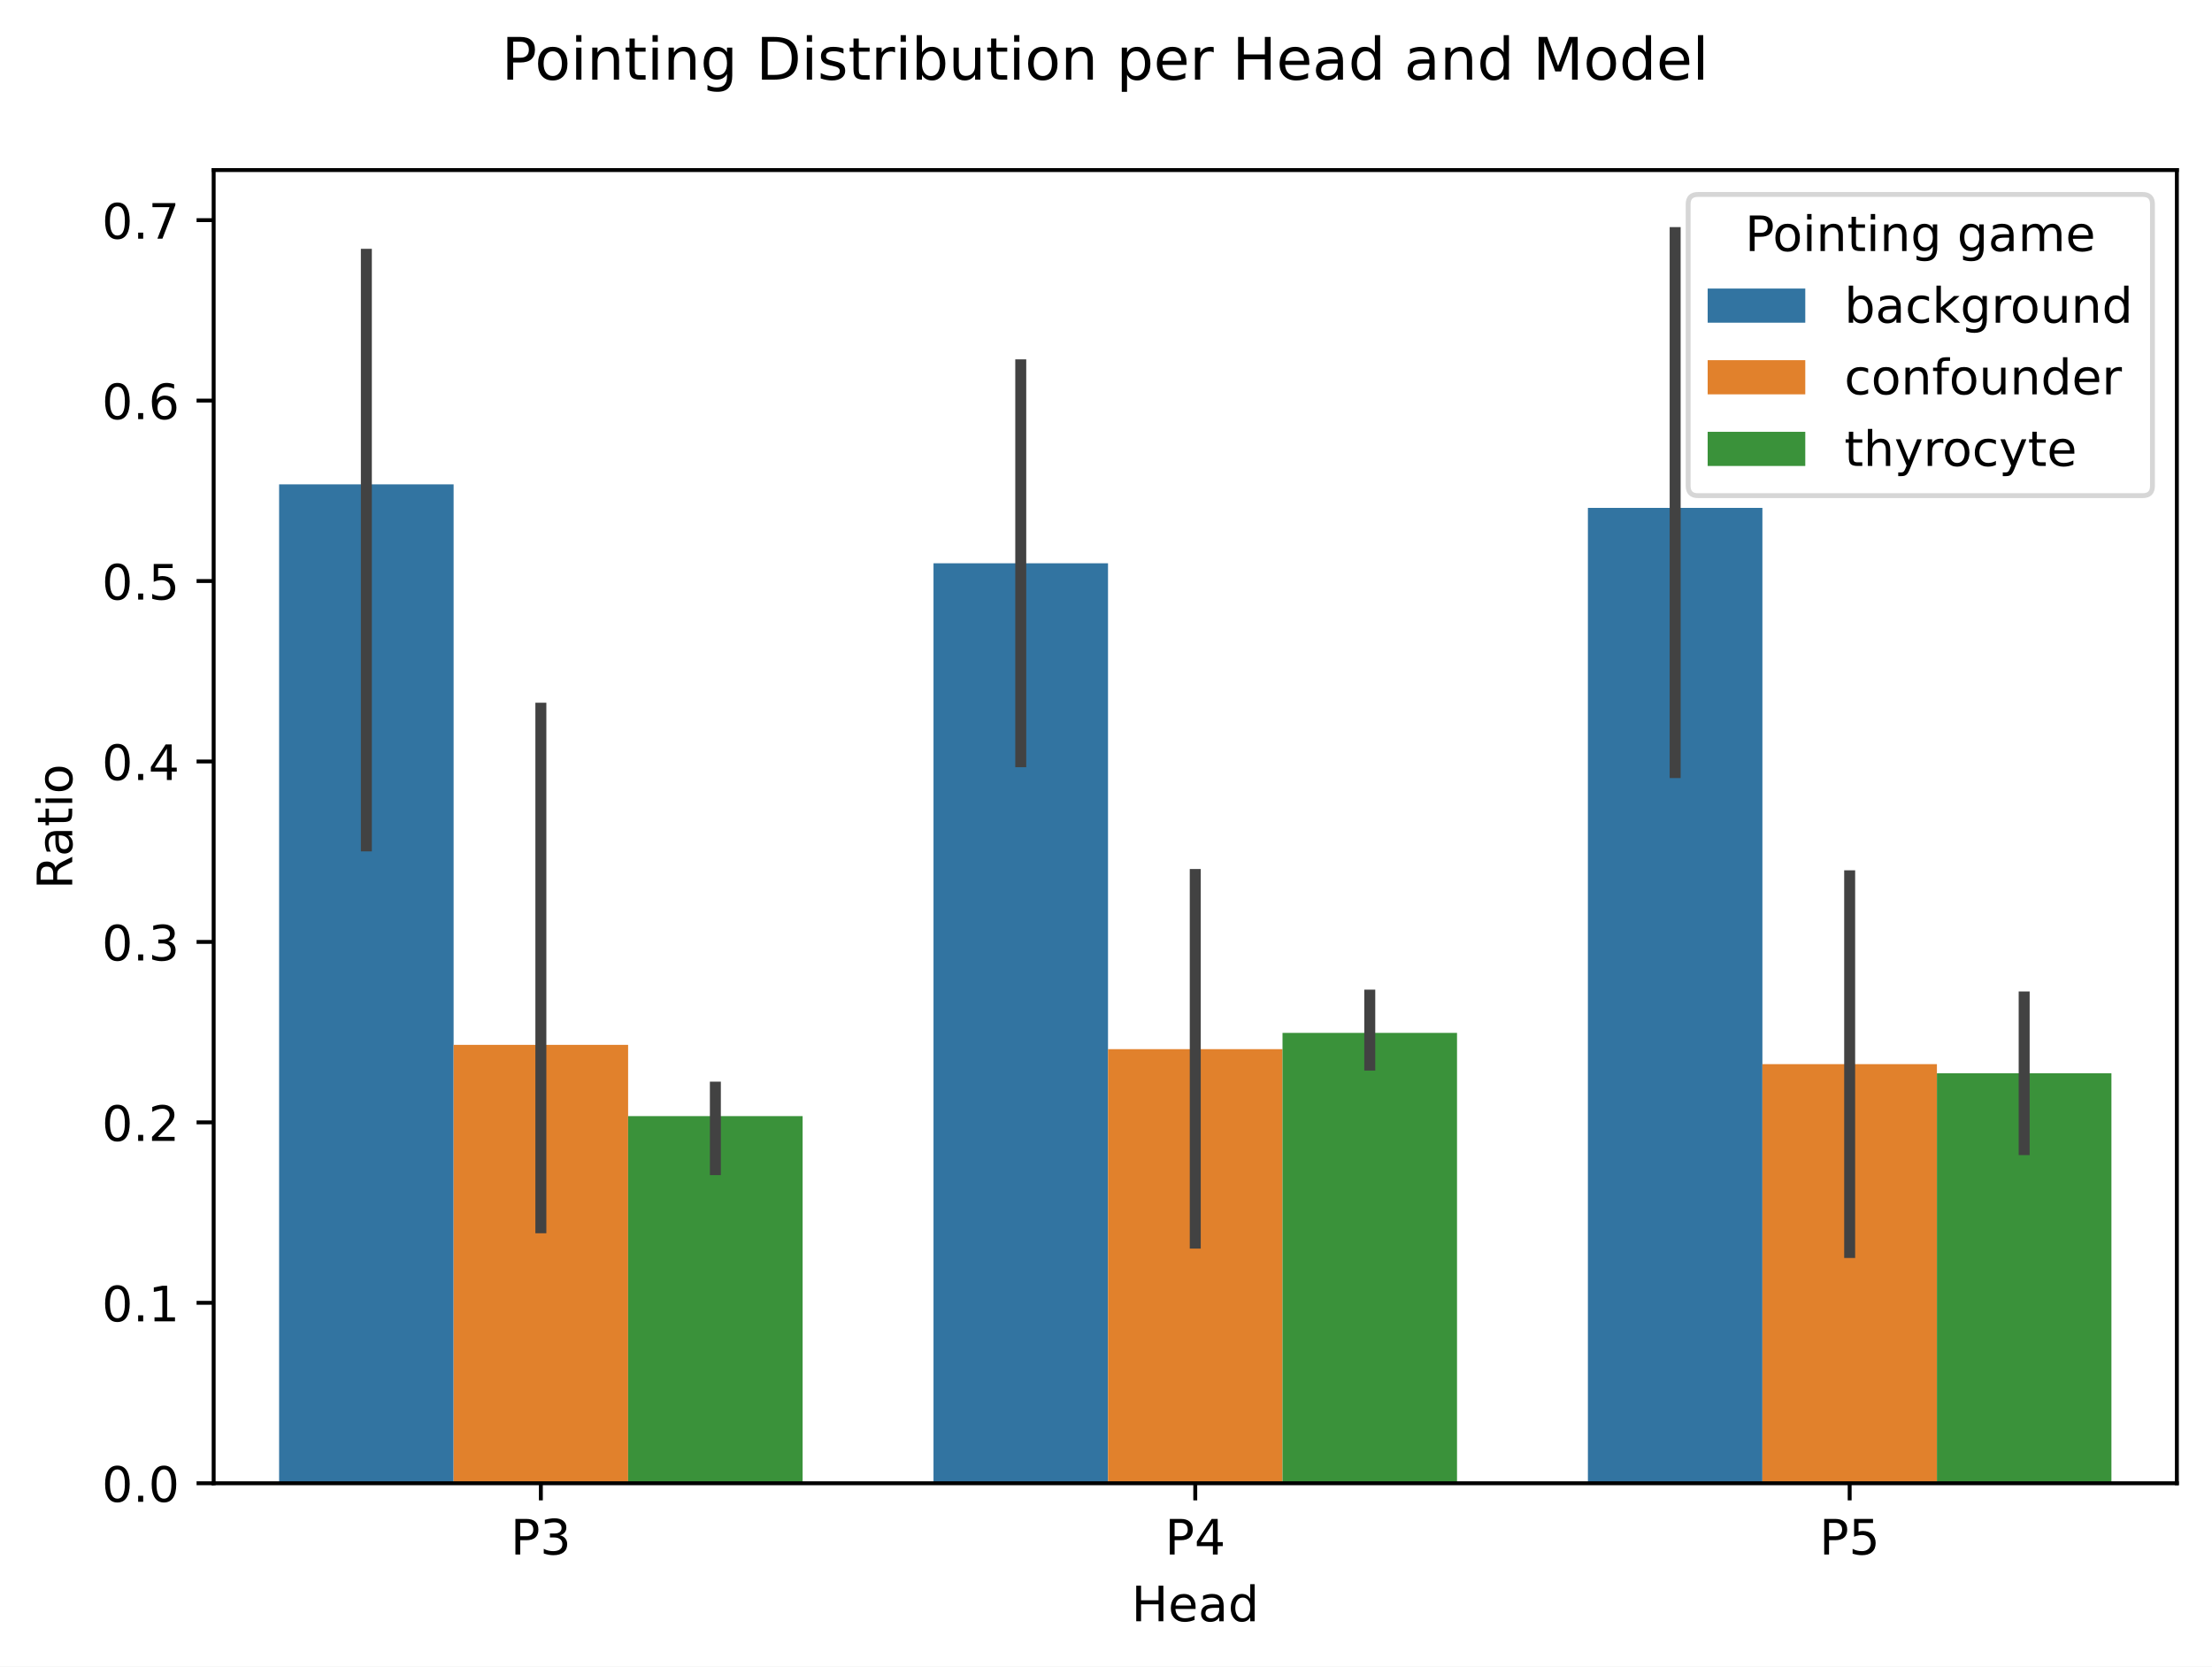
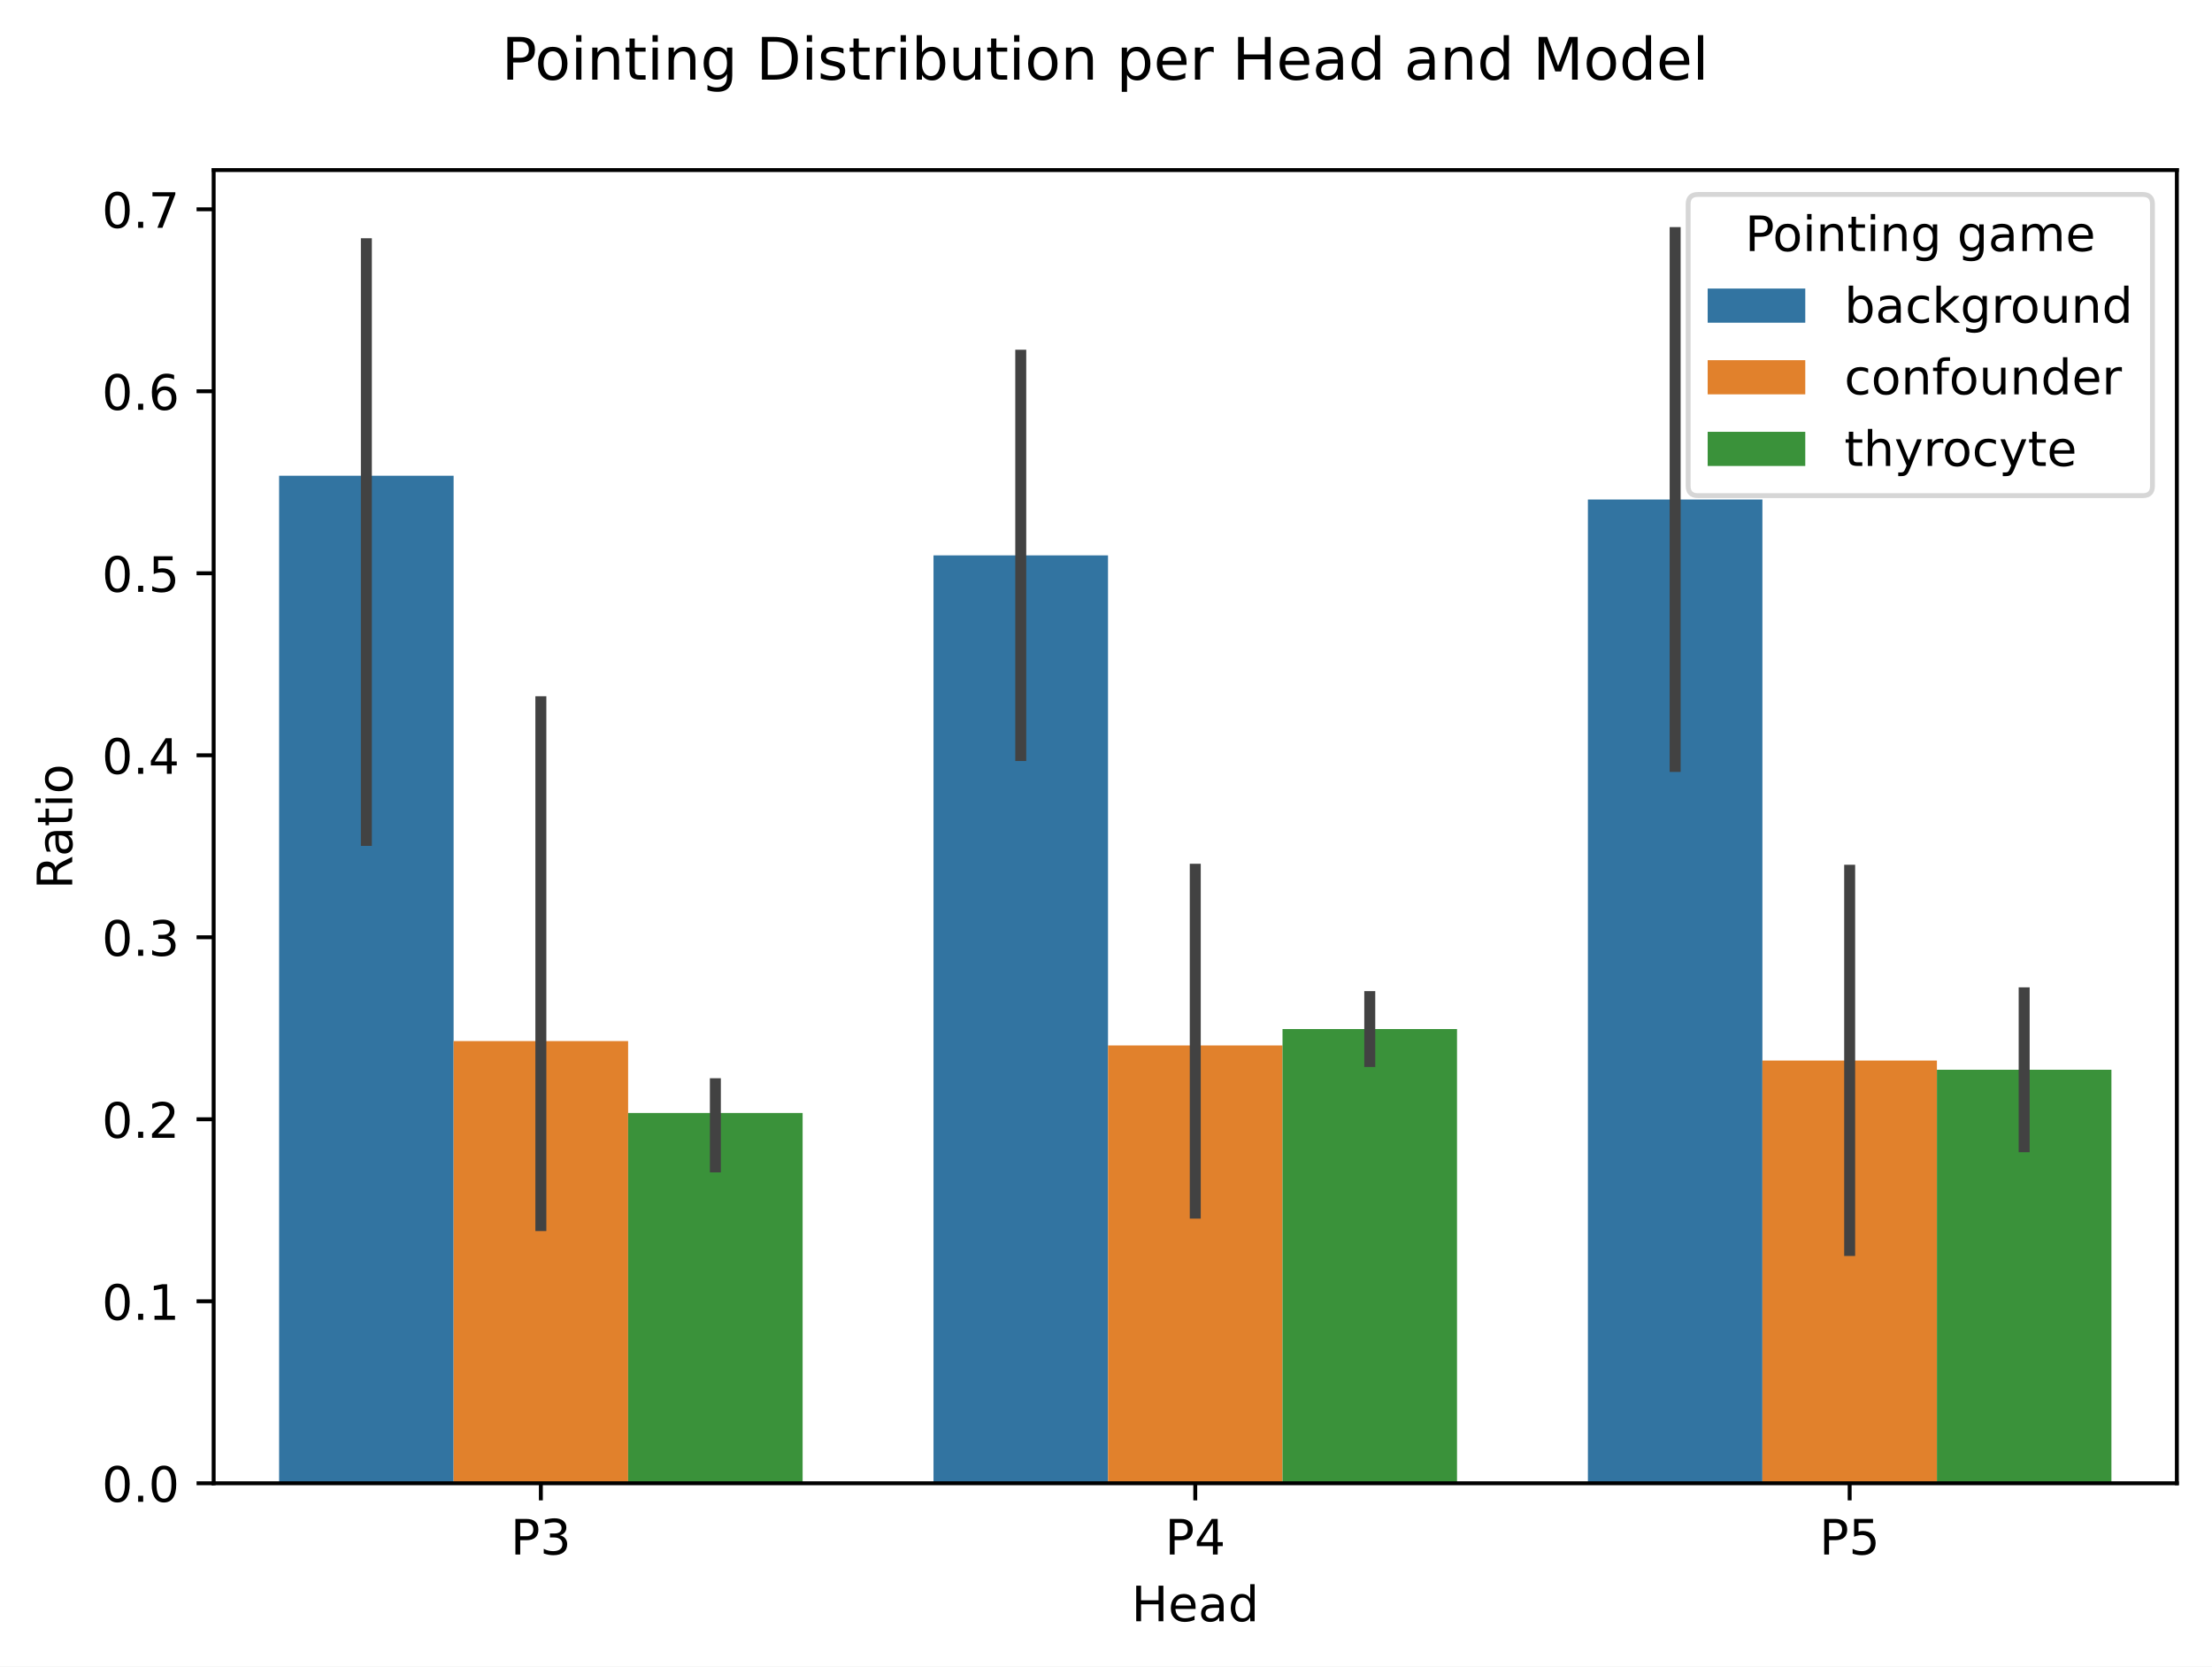
<svg xmlns="http://www.w3.org/2000/svg" xmlns:xlink="http://www.w3.org/1999/xlink" width="453.261pt" height="341.484pt" viewBox="0 0 453.261 341.484" version="1.1">
  <defs>
    <style type="text/css">*{stroke-linejoin: round; stroke-linecap: butt}</style>
  </defs>
  <g id="figure_1">
    <g id="patch_1">
      <path d="M 0 341.484  L 453.261 341.484  L 453.261 -0  L 0 -0  z " style="fill: #ffffff" />
    </g>
    <g id="axes_1">
      <g id="patch_2">
        <path d="M 43.781 303.928  L 446.061 303.928  L 446.061 34.848  L 43.781 34.848  z " style="fill: #ffffff" />
      </g>
      <g id="patch_3">
-         <path d="M 57.191 303.928  L 92.949 303.928  L 92.949 99.244  L 57.191 99.244  z " clip-path="url(#pa3ce5b86cc)" style="fill: #3274a1" />
+         <path d="M 57.191 303.928  L 92.949 303.928  L 92.949 97.485  L 57.191 97.485  z " clip-path="url(#p516e2511b2)" style="fill: #3274a1" />
      </g>
      <g id="patch_4">
-         <path d="M 191.284 303.928  L 227.042 303.928  L 227.042 115.417  L 191.284 115.417  z " clip-path="url(#pa3ce5b86cc)" style="fill: #3274a1" />
+         <path d="M 191.284 303.928  L 227.042 303.928  L 227.042 113.796  L 191.284 113.796  z " clip-path="url(#p516e2511b2)" style="fill: #3274a1" />
      </g>
      <g id="patch_5">
-         <path d="M 325.377 303.928  L 361.135 303.928  L 361.135 104.073  L 325.377 104.073  z " clip-path="url(#pa3ce5b86cc)" style="fill: #3274a1" />
+         <path d="M 325.377 303.928  L 361.135 303.928  L 361.135 102.355  L 325.377 102.355  z " clip-path="url(#p516e2511b2)" style="fill: #3274a1" />
      </g>
      <g id="patch_6">
-         <path d="M 92.949 303.928  L 128.707 303.928  L 128.707 214.099  L 92.949 214.099  z " clip-path="url(#pa3ce5b86cc)" style="fill: #e1812c" />
+         <path d="M 92.949 303.928  L 128.707 303.928  L 128.707 213.326  L 92.949 213.326  z " clip-path="url(#p516e2511b2)" style="fill: #e1812c" />
      </g>
      <g id="patch_7">
-         <path d="M 227.042 303.928  L 262.8 303.928  L 262.8 214.98  L 227.042 214.98  z " clip-path="url(#pa3ce5b86cc)" style="fill: #e1812c" />
+         <path d="M 227.042 303.928  L 262.8 303.928  L 262.8 214.215  L 227.042 214.215  z " clip-path="url(#p516e2511b2)" style="fill: #e1812c" />
      </g>
      <g id="patch_8">
-         <path d="M 361.135 303.928  L 396.894 303.928  L 396.894 218.046  L 361.135 218.046  z " clip-path="url(#pa3ce5b86cc)" style="fill: #e1812c" />
+         <path d="M 361.135 303.928  L 396.894 303.928  L 396.894 217.308  L 361.135 217.308  z " clip-path="url(#p516e2511b2)" style="fill: #e1812c" />
      </g>
      <g id="patch_9">
-         <path d="M 128.707 303.928  L 164.465 303.928  L 164.465 228.7  L 128.707 228.7  z " clip-path="url(#pa3ce5b86cc)" style="fill: #3a923a" />
+         <path d="M 128.707 303.928  L 164.465 303.928  L 164.465 228.053  L 128.707 228.053  z " clip-path="url(#p516e2511b2)" style="fill: #3a923a" />
      </g>
      <g id="patch_10">
-         <path d="M 262.8 303.928  L 298.559 303.928  L 298.559 211.646  L 262.8 211.646  z " clip-path="url(#pa3ce5b86cc)" style="fill: #3a923a" />
+         <path d="M 262.8 303.928  L 298.559 303.928  L 298.559 210.853  L 262.8 210.853  z " clip-path="url(#p516e2511b2)" style="fill: #3a923a" />
      </g>
      <g id="patch_11">
-         <path d="M 396.894 303.928  L 432.652 303.928  L 432.652 219.924  L 396.894 219.924  z " clip-path="url(#pa3ce5b86cc)" style="fill: #3a923a" />
+         <path d="M 396.894 303.928  L 432.652 303.928  L 432.652 219.202  L 396.894 219.202  z " clip-path="url(#p516e2511b2)" style="fill: #3a923a" />
      </g>
      <g id="patch_12">
-         <path d="M 110.828 303.928  L 110.828 303.928  L 110.828 303.928  L 110.828 303.928  z " clip-path="url(#pa3ce5b86cc)" style="fill: #3274a1" />
+         <path d="M 110.828 303.928  L 110.828 303.928  L 110.828 303.928  L 110.828 303.928  z " clip-path="url(#p516e2511b2)" style="fill: #3274a1" />
      </g>
      <g id="patch_13">
-         <path d="M 110.828 303.928  L 110.828 303.928  L 110.828 303.928  L 110.828 303.928  z " clip-path="url(#pa3ce5b86cc)" style="fill: #e1812c" />
+         <path d="M 110.828 303.928  L 110.828 303.928  L 110.828 303.928  L 110.828 303.928  z " clip-path="url(#p516e2511b2)" style="fill: #e1812c" />
      </g>
      <g id="patch_14">
-         <path d="M 110.828 303.928  L 110.828 303.928  L 110.828 303.928  L 110.828 303.928  z " clip-path="url(#pa3ce5b86cc)" style="fill: #3a923a" />
+         <path d="M 110.828 303.928  L 110.828 303.928  L 110.828 303.928  L 110.828 303.928  z " clip-path="url(#p516e2511b2)" style="fill: #3a923a" />
      </g>
      <g id="matplotlib.axis_1">
        <g id="xtick_1">
          <g id="line2d_1">
            <defs>
-               <path id="m7413e90f02" d="M 0 0  L 0 3.5  " style="stroke: #000000; stroke-width: 0.8" />
-             </defs>
-             <g>
-               <use xlink:href="#m7413e90f02" x="110.828" y="303.928" style="stroke: #000000; stroke-width: 0.8" />
+               <path id="mbeffc208ac" d="M 0 0  L 0 3.5  " style="stroke: #000000; stroke-width: 0.8" />
+             </defs>
+             <g>
+               <use xlink:href="#mbeffc208ac" x="110.828" y="303.928" style="stroke: #000000; stroke-width: 0.8" />
            </g>
          </g>
          <g id="text_1">
            <g transform="translate(104.6318 318.5264) scale(0.1 -0.1)">
              <defs>
                <path id="DejaVuSans-50" d="M 1259 4147  L 1259 2394  L 2053 2394  Q 2494 2394 2734 2622  Q 2975 2850 2975 3272  Q 2975 3691 2734 3919  Q 2494 4147 2053 4147  L 1259 4147  z M 628 4666  L 2053 4666  Q 2838 4666 3239 4311  Q 3641 3956 3641 3272  Q 3641 2581 3239 2228  Q 2838 1875 2053 1875  L 1259 1875  L 1259 0  L 628 0  L 628 4666  z " transform="scale(0.015625)" />
                <path id="DejaVuSans-33" d="M 2597 2516  Q 3050 2419 3304 2112  Q 3559 1806 3559 1356  Q 3559 666 3084 287  Q 2609 -91 1734 -91  Q 1441 -91 1130 -33  Q 819 25 488 141  L 488 750  Q 750 597 1062 519  Q 1375 441 1716 441  Q 2309 441 2620 675  Q 2931 909 2931 1356  Q 2931 1769 2642 2001  Q 2353 2234 1838 2234  L 1294 2234  L 1294 2753  L 1863 2753  Q 2328 2753 2575 2939  Q 2822 3125 2822 3475  Q 2822 3834 2567 4026  Q 2313 4219 1838 4219  Q 1578 4219 1281 4162  Q 984 4106 628 3988  L 628 4550  Q 988 4650 1302 4700  Q 1616 4750 1894 4750  Q 2613 4750 3031 4423  Q 3450 4097 3450 3541  Q 3450 3153 3228 2886  Q 3006 2619 2597 2516  z " transform="scale(0.015625)" />
              </defs>
              <use xlink:href="#DejaVuSans-50" />
              <use xlink:href="#DejaVuSans-33" transform="translate(60.30273 0)" />
            </g>
          </g>
        </g>
        <g id="xtick_2">
          <g id="line2d_2">
            <g>
-               <use xlink:href="#m7413e90f02" x="244.921" y="303.928" style="stroke: #000000; stroke-width: 0.8" />
+               <use xlink:href="#mbeffc208ac" x="244.921" y="303.928" style="stroke: #000000; stroke-width: 0.8" />
            </g>
          </g>
          <g id="text_2">
            <g transform="translate(238.7252 318.5264) scale(0.1 -0.1)">
              <defs>
                <path id="DejaVuSans-34" d="M 2419 4116  L 825 1625  L 2419 1625  L 2419 4116  z M 2253 4666  L 3047 4666  L 3047 1625  L 3713 1625  L 3713 1100  L 3047 1100  L 3047 0  L 2419 0  L 2419 1100  L 313 1100  L 313 1709  L 2253 4666  z " transform="scale(0.015625)" />
              </defs>
              <use xlink:href="#DejaVuSans-50" />
              <use xlink:href="#DejaVuSans-34" transform="translate(60.30273 0)" />
            </g>
          </g>
        </g>
        <g id="xtick_3">
          <g id="line2d_3">
            <g>
-               <use xlink:href="#m7413e90f02" x="379.015" y="303.928" style="stroke: #000000; stroke-width: 0.8" />
+               <use xlink:href="#mbeffc208ac" x="379.015" y="303.928" style="stroke: #000000; stroke-width: 0.8" />
            </g>
          </g>
          <g id="text_3">
            <g transform="translate(372.8185 318.5264) scale(0.1 -0.1)">
              <defs>
                <path id="DejaVuSans-35" d="M 691 4666  L 3169 4666  L 3169 4134  L 1269 4134  L 1269 2991  Q 1406 3038 1543 3061  Q 1681 3084 1819 3084  Q 2600 3084 3056 2656  Q 3513 2228 3513 1497  Q 3513 744 3044 326  Q 2575 -91 1722 -91  Q 1428 -91 1123 -41  Q 819 9 494 109  L 494 744  Q 775 591 1075 516  Q 1375 441 1709 441  Q 2250 441 2565 725  Q 2881 1009 2881 1497  Q 2881 1984 2565 2268  Q 2250 2553 1709 2553  Q 1456 2553 1204 2497  Q 953 2441 691 2322  L 691 4666  z " transform="scale(0.015625)" />
              </defs>
              <use xlink:href="#DejaVuSans-50" />
              <use xlink:href="#DejaVuSans-35" transform="translate(60.30273 0)" />
            </g>
          </g>
        </g>
        <g id="text_4">
          <g transform="translate(231.8462 332.2046) scale(0.1 -0.1)">
            <defs>
              <path id="DejaVuSans-48" d="M 628 4666  L 1259 4666  L 1259 2753  L 3553 2753  L 3553 4666  L 4184 4666  L 4184 0  L 3553 0  L 3553 2222  L 1259 2222  L 1259 0  L 628 0  L 628 4666  z " transform="scale(0.015625)" />
              <path id="DejaVuSans-65" d="M 3597 1894  L 3597 1613  L 953 1613  Q 991 1019 1311 708  Q 1631 397 2203 397  Q 2534 397 2845 478  Q 3156 559 3463 722  L 3463 178  Q 3153 47 2828 -22  Q 2503 -91 2169 -91  Q 1331 -91 842 396  Q 353 884 353 1716  Q 353 2575 817 3079  Q 1281 3584 2069 3584  Q 2775 3584 3186 3129  Q 3597 2675 3597 1894  z M 3022 2063  Q 3016 2534 2758 2815  Q 2500 3097 2075 3097  Q 1594 3097 1305 2825  Q 1016 2553 972 2059  L 3022 2063  z " transform="scale(0.015625)" />
              <path id="DejaVuSans-61" d="M 2194 1759  Q 1497 1759 1228 1600  Q 959 1441 959 1056  Q 959 750 1161 570  Q 1363 391 1709 391  Q 2188 391 2477 730  Q 2766 1069 2766 1631  L 2766 1759  L 2194 1759  z M 3341 1997  L 3341 0  L 2766 0  L 2766 531  Q 2569 213 2275 61  Q 1981 -91 1556 -91  Q 1019 -91 701 211  Q 384 513 384 1019  Q 384 1609 779 1909  Q 1175 2209 1959 2209  L 2766 2209  L 2766 2266  Q 2766 2663 2505 2880  Q 2244 3097 1772 3097  Q 1472 3097 1187 3025  Q 903 2953 641 2809  L 641 3341  Q 956 3463 1253 3523  Q 1550 3584 1831 3584  Q 2591 3584 2966 3190  Q 3341 2797 3341 1997  z " transform="scale(0.015625)" />
              <path id="DejaVuSans-64" d="M 2906 2969  L 2906 4863  L 3481 4863  L 3481 0  L 2906 0  L 2906 525  Q 2725 213 2448 61  Q 2172 -91 1784 -91  Q 1150 -91 751 415  Q 353 922 353 1747  Q 353 2572 751 3078  Q 1150 3584 1784 3584  Q 2172 3584 2448 3432  Q 2725 3281 2906 2969  z M 947 1747  Q 947 1113 1208 752  Q 1469 391 1925 391  Q 2381 391 2643 752  Q 2906 1113 2906 1747  Q 2906 2381 2643 2742  Q 2381 3103 1925 3103  Q 1469 3103 1208 2742  Q 947 2381 947 1747  z " transform="scale(0.015625)" />
            </defs>
            <use xlink:href="#DejaVuSans-48" />
            <use xlink:href="#DejaVuSans-65" transform="translate(75.19531 0)" />
            <use xlink:href="#DejaVuSans-61" transform="translate(136.7188 0)" />
            <use xlink:href="#DejaVuSans-64" transform="translate(197.998 0)" />
          </g>
        </g>
      </g>
      <g id="matplotlib.axis_2">
        <g id="ytick_1">
          <g id="line2d_4">
            <defs>
-               <path id="m1117025b9a" d="M 0 0  L -3.5 0  " style="stroke: #000000; stroke-width: 0.8" />
-             </defs>
-             <g>
-               <use xlink:href="#m1117025b9a" x="43.781" y="303.928" style="stroke: #000000; stroke-width: 0.8" />
+               <path id="m961b1ff7b4" d="M 0 0  L -3.5 0  " style="stroke: #000000; stroke-width: 0.8" />
+             </defs>
+             <g>
+               <use xlink:href="#m961b1ff7b4" x="43.781" y="303.928" style="stroke: #000000; stroke-width: 0.8" />
            </g>
          </g>
          <g id="text_5">
            <g transform="translate(20.87813 307.7272) scale(0.1 -0.1)">
              <defs>
                <path id="DejaVuSans-30" d="M 2034 4250  Q 1547 4250 1301 3770  Q 1056 3291 1056 2328  Q 1056 1369 1301 889  Q 1547 409 2034 409  Q 2525 409 2770 889  Q 3016 1369 3016 2328  Q 3016 3291 2770 3770  Q 2525 4250 2034 4250  z M 2034 4750  Q 2819 4750 3233 4129  Q 3647 3509 3647 2328  Q 3647 1150 3233 529  Q 2819 -91 2034 -91  Q 1250 -91 836 529  Q 422 1150 422 2328  Q 422 3509 836 4129  Q 1250 4750 2034 4750  z " transform="scale(0.015625)" />
                <path id="DejaVuSans-2e" d="M 684 794  L 1344 794  L 1344 0  L 684 0  L 684 794  z " transform="scale(0.015625)" />
              </defs>
              <use xlink:href="#DejaVuSans-30" />
              <use xlink:href="#DejaVuSans-2e" transform="translate(63.62305 0)" />
              <use xlink:href="#DejaVuSans-30" transform="translate(95.41016 0)" />
            </g>
          </g>
        </g>
        <g id="ytick_2">
          <g id="line2d_5">
            <g>
-               <use xlink:href="#m1117025b9a" x="43.781" y="266.954" style="stroke: #000000; stroke-width: 0.8" />
+               <use xlink:href="#m961b1ff7b4" x="43.781" y="266.636" style="stroke: #000000; stroke-width: 0.8" />
            </g>
          </g>
          <g id="text_6">
-             <g transform="translate(20.87813 270.7531) scale(0.1 -0.1)">
+             <g transform="translate(20.87813 270.4352) scale(0.1 -0.1)">
              <defs>
                <path id="DejaVuSans-31" d="M 794 531  L 1825 531  L 1825 4091  L 703 3866  L 703 4441  L 1819 4666  L 2450 4666  L 2450 531  L 3481 531  L 3481 0  L 794 0  L 794 531  z " transform="scale(0.015625)" />
              </defs>
              <use xlink:href="#DejaVuSans-30" />
              <use xlink:href="#DejaVuSans-2e" transform="translate(63.62305 0)" />
              <use xlink:href="#DejaVuSans-31" transform="translate(95.41016 0)" />
            </g>
          </g>
        </g>
        <g id="ytick_3">
          <g id="line2d_6">
            <g>
-               <use xlink:href="#m1117025b9a" x="43.781" y="229.98" style="stroke: #000000; stroke-width: 0.8" />
+               <use xlink:href="#m961b1ff7b4" x="43.781" y="229.344" style="stroke: #000000; stroke-width: 0.8" />
            </g>
          </g>
          <g id="text_7">
-             <g transform="translate(20.87813 233.7789) scale(0.1 -0.1)">
+             <g transform="translate(20.87813 233.1432) scale(0.1 -0.1)">
              <defs>
                <path id="DejaVuSans-32" d="M 1228 531  L 3431 531  L 3431 0  L 469 0  L 469 531  Q 828 903 1448 1529  Q 2069 2156 2228 2338  Q 2531 2678 2651 2914  Q 2772 3150 2772 3378  Q 2772 3750 2511 3984  Q 2250 4219 1831 4219  Q 1534 4219 1204 4116  Q 875 4013 500 3803  L 500 4441  Q 881 4594 1212 4672  Q 1544 4750 1819 4750  Q 2544 4750 2975 4387  Q 3406 4025 3406 3419  Q 3406 3131 3298 2873  Q 3191 2616 2906 2266  Q 2828 2175 2409 1742  Q 1991 1309 1228 531  z " transform="scale(0.015625)" />
              </defs>
              <use xlink:href="#DejaVuSans-30" />
              <use xlink:href="#DejaVuSans-2e" transform="translate(63.62305 0)" />
              <use xlink:href="#DejaVuSans-32" transform="translate(95.41016 0)" />
            </g>
          </g>
        </g>
        <g id="ytick_4">
          <g id="line2d_7">
            <g>
-               <use xlink:href="#m1117025b9a" x="43.781" y="193.006" style="stroke: #000000; stroke-width: 0.8" />
+               <use xlink:href="#m961b1ff7b4" x="43.781" y="192.052" style="stroke: #000000; stroke-width: 0.8" />
            </g>
          </g>
          <g id="text_8">
-             <g transform="translate(20.87813 196.8048) scale(0.1 -0.1)">
+             <g transform="translate(20.87813 195.8512) scale(0.1 -0.1)">
              <use xlink:href="#DejaVuSans-30" />
              <use xlink:href="#DejaVuSans-2e" transform="translate(63.62305 0)" />
              <use xlink:href="#DejaVuSans-33" transform="translate(95.41016 0)" />
            </g>
          </g>
        </g>
        <g id="ytick_5">
          <g id="line2d_8">
            <g>
-               <use xlink:href="#m1117025b9a" x="43.781" y="156.031" style="stroke: #000000; stroke-width: 0.8" />
+               <use xlink:href="#m961b1ff7b4" x="43.781" y="154.76" style="stroke: #000000; stroke-width: 0.8" />
            </g>
          </g>
          <g id="text_9">
-             <g transform="translate(20.87813 159.8307) scale(0.1 -0.1)">
+             <g transform="translate(20.87813 158.5591) scale(0.1 -0.1)">
              <use xlink:href="#DejaVuSans-30" />
              <use xlink:href="#DejaVuSans-2e" transform="translate(63.62305 0)" />
              <use xlink:href="#DejaVuSans-34" transform="translate(95.41016 0)" />
            </g>
          </g>
        </g>
        <g id="ytick_6">
          <g id="line2d_9">
            <g>
-               <use xlink:href="#m1117025b9a" x="43.781" y="119.057" style="stroke: #000000; stroke-width: 0.8" />
+               <use xlink:href="#m961b1ff7b4" x="43.781" y="117.468" style="stroke: #000000; stroke-width: 0.8" />
            </g>
          </g>
          <g id="text_10">
-             <g transform="translate(20.87813 122.8565) scale(0.1 -0.1)">
+             <g transform="translate(20.87813 121.2671) scale(0.1 -0.1)">
              <use xlink:href="#DejaVuSans-30" />
              <use xlink:href="#DejaVuSans-2e" transform="translate(63.62305 0)" />
              <use xlink:href="#DejaVuSans-35" transform="translate(95.41016 0)" />
            </g>
          </g>
        </g>
        <g id="ytick_7">
          <g id="line2d_10">
            <g>
-               <use xlink:href="#m1117025b9a" x="43.781" y="82.083" style="stroke: #000000; stroke-width: 0.8" />
+               <use xlink:href="#m961b1ff7b4" x="43.781" y="80.176" style="stroke: #000000; stroke-width: 0.8" />
            </g>
          </g>
          <g id="text_11">
-             <g transform="translate(20.87813 85.88237) scale(0.1 -0.1)">
+             <g transform="translate(20.87813 83.97511) scale(0.1 -0.1)">
              <defs>
                <path id="DejaVuSans-36" d="M 2113 2584  Q 1688 2584 1439 2293  Q 1191 2003 1191 1497  Q 1191 994 1439 701  Q 1688 409 2113 409  Q 2538 409 2786 701  Q 3034 994 3034 1497  Q 3034 2003 2786 2293  Q 2538 2584 2113 2584  z M 3366 4563  L 3366 3988  Q 3128 4100 2886 4159  Q 2644 4219 2406 4219  Q 1781 4219 1451 3797  Q 1122 3375 1075 2522  Q 1259 2794 1537 2939  Q 1816 3084 2150 3084  Q 2853 3084 3261 2657  Q 3669 2231 3669 1497  Q 3669 778 3244 343  Q 2819 -91 2113 -91  Q 1303 -91 875 529  Q 447 1150 447 2328  Q 447 3434 972 4092  Q 1497 4750 2381 4750  Q 2619 4750 2861 4703  Q 3103 4656 3366 4563  z " transform="scale(0.015625)" />
              </defs>
              <use xlink:href="#DejaVuSans-30" />
              <use xlink:href="#DejaVuSans-2e" transform="translate(63.62305 0)" />
              <use xlink:href="#DejaVuSans-36" transform="translate(95.41016 0)" />
            </g>
          </g>
        </g>
        <g id="ytick_8">
          <g id="line2d_11">
            <g>
-               <use xlink:href="#m1117025b9a" x="43.781" y="45.109" style="stroke: #000000; stroke-width: 0.8" />
+               <use xlink:href="#m961b1ff7b4" x="43.781" y="42.884" style="stroke: #000000; stroke-width: 0.8" />
            </g>
          </g>
          <g id="text_12">
-             <g transform="translate(20.87813 48.90823) scale(0.1 -0.1)">
+             <g transform="translate(20.87813 46.68309) scale(0.1 -0.1)">
              <defs>
                <path id="DejaVuSans-37" d="M 525 4666  L 3525 4666  L 3525 4397  L 1831 0  L 1172 0  L 2766 4134  L 525 4134  L 525 4666  z " transform="scale(0.015625)" />
              </defs>
              <use xlink:href="#DejaVuSans-30" />
              <use xlink:href="#DejaVuSans-2e" transform="translate(63.62305 0)" />
              <use xlink:href="#DejaVuSans-37" transform="translate(95.41016 0)" />
            </g>
          </g>
        </g>
        <g id="text_13">
          <g transform="translate(14.79844 182.2224) rotate(-90) scale(0.1 -0.1)">
            <defs>
              <path id="DejaVuSans-52" d="M 2841 2188  Q 3044 2119 3236 1894  Q 3428 1669 3622 1275  L 4263 0  L 3584 0  L 2988 1197  Q 2756 1666 2539 1819  Q 2322 1972 1947 1972  L 1259 1972  L 1259 0  L 628 0  L 628 4666  L 2053 4666  Q 2853 4666 3247 4331  Q 3641 3997 3641 3322  Q 3641 2881 3436 2590  Q 3231 2300 2841 2188  z M 1259 4147  L 1259 2491  L 2053 2491  Q 2509 2491 2742 2702  Q 2975 2913 2975 3322  Q 2975 3731 2742 3939  Q 2509 4147 2053 4147  L 1259 4147  z " transform="scale(0.015625)" />
              <path id="DejaVuSans-74" d="M 1172 4494  L 1172 3500  L 2356 3500  L 2356 3053  L 1172 3053  L 1172 1153  Q 1172 725 1289 603  Q 1406 481 1766 481  L 2356 481  L 2356 0  L 1766 0  Q 1100 0 847 248  Q 594 497 594 1153  L 594 3053  L 172 3053  L 172 3500  L 594 3500  L 594 4494  L 1172 4494  z " transform="scale(0.015625)" />
              <path id="DejaVuSans-69" d="M 603 3500  L 1178 3500  L 1178 0  L 603 0  L 603 3500  z M 603 4863  L 1178 4863  L 1178 4134  L 603 4134  L 603 4863  z " transform="scale(0.015625)" />
              <path id="DejaVuSans-6f" d="M 1959 3097  Q 1497 3097 1228 2736  Q 959 2375 959 1747  Q 959 1119 1226 758  Q 1494 397 1959 397  Q 2419 397 2687 759  Q 2956 1122 2956 1747  Q 2956 2369 2687 2733  Q 2419 3097 1959 3097  z M 1959 3584  Q 2709 3584 3137 3096  Q 3566 2609 3566 1747  Q 3566 888 3137 398  Q 2709 -91 1959 -91  Q 1206 -91 779 398  Q 353 888 353 1747  Q 353 2609 779 3096  Q 1206 3584 1959 3584  z " transform="scale(0.015625)" />
            </defs>
            <use xlink:href="#DejaVuSans-52" />
            <use xlink:href="#DejaVuSans-61" transform="translate(67.23242 0)" />
            <use xlink:href="#DejaVuSans-74" transform="translate(128.5117 0)" />
            <use xlink:href="#DejaVuSans-69" transform="translate(167.7207 0)" />
            <use xlink:href="#DejaVuSans-6f" transform="translate(195.5039 0)" />
          </g>
        </g>
      </g>
      <g id="line2d_12">
-         <path d="M 75.07 173.323  L 75.07 52.107  " clip-path="url(#pa3ce5b86cc)" style="fill: none; stroke: #424242; stroke-width: 2.25; stroke-linecap: square" />
+         <path d="M 75.07 172.2  L 75.07 49.942  " clip-path="url(#p516e2511b2)" style="fill: none; stroke: #424242; stroke-width: 2.25; stroke-linecap: square" />
      </g>
      <g id="line2d_13">
-         <path d="M 209.163 156.077  L 209.163 74.756  " clip-path="url(#pa3ce5b86cc)" style="fill: none; stroke: #424242; stroke-width: 2.25; stroke-linecap: square" />
+         <path d="M 209.163 154.806  L 209.163 72.786  " clip-path="url(#p516e2511b2)" style="fill: none; stroke: #424242; stroke-width: 2.25; stroke-linecap: square" />
      </g>
      <g id="line2d_14">
-         <path d="M 343.256 158.3  L 343.256 47.661  " clip-path="url(#pa3ce5b86cc)" style="fill: none; stroke: #424242; stroke-width: 2.25; stroke-linecap: square" />
+         <path d="M 343.256 157.048  L 343.256 47.661  " clip-path="url(#p516e2511b2)" style="fill: none; stroke: #424242; stroke-width: 2.25; stroke-linecap: square" />
      </g>
      <g id="line2d_15">
-         <path d="M 110.828 251.579  L 110.828 145.111  " clip-path="url(#pa3ce5b86cc)" style="fill: none; stroke: #424242; stroke-width: 2.25; stroke-linecap: square" />
+         <path d="M 110.828 251.129  L 110.828 143.79  " clip-path="url(#p516e2511b2)" style="fill: none; stroke: #424242; stroke-width: 2.25; stroke-linecap: square" />
      </g>
      <g id="line2d_16">
-         <path d="M 244.921 254.721  L 244.921 179.186  " clip-path="url(#pa3ce5b86cc)" style="fill: none; stroke: #424242; stroke-width: 2.25; stroke-linecap: square" />
+         <path d="M 244.921 248.577  L 244.921 178.114  " clip-path="url(#p516e2511b2)" style="fill: none; stroke: #424242; stroke-width: 2.25; stroke-linecap: square" />
      </g>
      <g id="line2d_17">
-         <path d="M 379.015 256.637  L 379.015 179.455  " clip-path="url(#pa3ce5b86cc)" style="fill: none; stroke: #424242; stroke-width: 2.25; stroke-linecap: square" />
+         <path d="M 379.015 256.231  L 379.015 178.317  " clip-path="url(#p516e2511b2)" style="fill: none; stroke: #424242; stroke-width: 2.25; stroke-linecap: square" />
      </g>
      <g id="line2d_18">
-         <path d="M 146.586 239.66  L 146.586 222.76  " clip-path="url(#pa3ce5b86cc)" style="fill: none; stroke: #424242; stroke-width: 2.25; stroke-linecap: square" />
+         <path d="M 146.586 239.108  L 146.586 222.062  " clip-path="url(#p516e2511b2)" style="fill: none; stroke: #424242; stroke-width: 2.25; stroke-linecap: square" />
      </g>
      <g id="line2d_19">
-         <path d="M 280.679 218.238  L 280.679 203.905  " clip-path="url(#pa3ce5b86cc)" style="fill: none; stroke: #424242; stroke-width: 2.25; stroke-linecap: square" />
+         <path d="M 280.679 217.501  L 280.679 204.204  " clip-path="url(#p516e2511b2)" style="fill: none; stroke: #424242; stroke-width: 2.25; stroke-linecap: square" />
      </g>
      <g id="line2d_20">
-         <path d="M 414.773 235.56  L 414.773 204.288  " clip-path="url(#pa3ce5b86cc)" style="fill: none; stroke: #424242; stroke-width: 2.25; stroke-linecap: square" />
+         <path d="M 414.773 234.972  L 414.773 203.431  " clip-path="url(#p516e2511b2)" style="fill: none; stroke: #424242; stroke-width: 2.25; stroke-linecap: square" />
      </g>
      <g id="patch_15">
        <path d="M 43.781 303.928  L 43.781 34.848  " style="fill: none; stroke: #000000; stroke-width: 0.8; stroke-linejoin: miter; stroke-linecap: square" />
      </g>
      <g id="patch_16">
        <path d="M 446.061 303.928  L 446.061 34.848  " style="fill: none; stroke: #000000; stroke-width: 0.8; stroke-linejoin: miter; stroke-linecap: square" />
      </g>
      <g id="patch_17">
        <path d="M 43.781 303.928  L 446.061 303.928  " style="fill: none; stroke: #000000; stroke-width: 0.8; stroke-linejoin: miter; stroke-linecap: square" />
      </g>
      <g id="patch_18">
        <path d="M 43.781 34.848  L 446.061 34.848  " style="fill: none; stroke: #000000; stroke-width: 0.8; stroke-linejoin: miter; stroke-linecap: square" />
      </g>
      <g id="legend_1">
        <g id="patch_19">
          <path d="M 347.919 101.561  L 439.061 101.561  Q 441.061 101.561 441.061 99.561  L 441.061 41.848  Q 441.061 39.848 439.061 39.848  L 347.919 39.848  Q 345.919 39.848 345.919 41.848  L 345.919 99.561  Q 345.919 101.561 347.919 101.561  z " style="fill: #ffffff; opacity: 0.8; stroke: #cccccc; stroke-linejoin: miter" />
        </g>
        <g id="text_14">
          <g transform="translate(357.573 51.44644) scale(0.1 -0.1)">
            <defs>
              <path id="DejaVuSans-6e" d="M 3513 2113  L 3513 0  L 2938 0  L 2938 2094  Q 2938 2591 2744 2837  Q 2550 3084 2163 3084  Q 1697 3084 1428 2787  Q 1159 2491 1159 1978  L 1159 0  L 581 0  L 581 3500  L 1159 3500  L 1159 2956  Q 1366 3272 1645 3428  Q 1925 3584 2291 3584  Q 2894 3584 3203 3211  Q 3513 2838 3513 2113  z " transform="scale(0.015625)" />
              <path id="DejaVuSans-67" d="M 2906 1791  Q 2906 2416 2648 2759  Q 2391 3103 1925 3103  Q 1463 3103 1205 2759  Q 947 2416 947 1791  Q 947 1169 1205 825  Q 1463 481 1925 481  Q 2391 481 2648 825  Q 2906 1169 2906 1791  z M 3481 434  Q 3481 -459 3084 -895  Q 2688 -1331 1869 -1331  Q 1566 -1331 1297 -1286  Q 1028 -1241 775 -1147  L 775 -588  Q 1028 -725 1275 -790  Q 1522 -856 1778 -856  Q 2344 -856 2625 -561  Q 2906 -266 2906 331  L 2906 616  Q 2728 306 2450 153  Q 2172 0 1784 0  Q 1141 0 747 490  Q 353 981 353 1791  Q 353 2603 747 3093  Q 1141 3584 1784 3584  Q 2172 3584 2450 3431  Q 2728 3278 2906 2969  L 2906 3500  L 3481 3500  L 3481 434  z " transform="scale(0.015625)" />
              <path id="DejaVuSans-20" transform="scale(0.015625)" />
              <path id="DejaVuSans-6d" d="M 3328 2828  Q 3544 3216 3844 3400  Q 4144 3584 4550 3584  Q 5097 3584 5394 3201  Q 5691 2819 5691 2113  L 5691 0  L 5113 0  L 5113 2094  Q 5113 2597 4934 2840  Q 4756 3084 4391 3084  Q 3944 3084 3684 2787  Q 3425 2491 3425 1978  L 3425 0  L 2847 0  L 2847 2094  Q 2847 2600 2669 2842  Q 2491 3084 2119 3084  Q 1678 3084 1418 2786  Q 1159 2488 1159 1978  L 1159 0  L 581 0  L 581 3500  L 1159 3500  L 1159 2956  Q 1356 3278 1631 3431  Q 1906 3584 2284 3584  Q 2666 3584 2933 3390  Q 3200 3197 3328 2828  z " transform="scale(0.015625)" />
            </defs>
            <use xlink:href="#DejaVuSans-50" />
            <use xlink:href="#DejaVuSans-6f" transform="translate(56.67773 0)" />
            <use xlink:href="#DejaVuSans-69" transform="translate(117.8594 0)" />
            <use xlink:href="#DejaVuSans-6e" transform="translate(145.6426 0)" />
            <use xlink:href="#DejaVuSans-74" transform="translate(209.0215 0)" />
            <use xlink:href="#DejaVuSans-69" transform="translate(248.2305 0)" />
            <use xlink:href="#DejaVuSans-6e" transform="translate(276.0137 0)" />
            <use xlink:href="#DejaVuSans-67" transform="translate(339.3926 0)" />
            <use xlink:href="#DejaVuSans-20" transform="translate(402.8691 0)" />
            <use xlink:href="#DejaVuSans-67" transform="translate(434.6562 0)" />
            <use xlink:href="#DejaVuSans-61" transform="translate(498.1328 0)" />
            <use xlink:href="#DejaVuSans-6d" transform="translate(559.4121 0)" />
            <use xlink:href="#DejaVuSans-65" transform="translate(656.8242 0)" />
          </g>
        </g>
        <g id="patch_20">
          <path d="M 349.919 66.125  L 369.919 66.125  L 369.919 59.125  L 349.919 59.125  z " style="fill: #3274a1" />
        </g>
        <g id="text_15">
          <g transform="translate(377.9191 66.12456) scale(0.1 -0.1)">
            <defs>
              <path id="DejaVuSans-62" d="M 3116 1747  Q 3116 2381 2855 2742  Q 2594 3103 2138 3103  Q 1681 3103 1420 2742  Q 1159 2381 1159 1747  Q 1159 1113 1420 752  Q 1681 391 2138 391  Q 2594 391 2855 752  Q 3116 1113 3116 1747  z M 1159 2969  Q 1341 3281 1617 3432  Q 1894 3584 2278 3584  Q 2916 3584 3314 3078  Q 3713 2572 3713 1747  Q 3713 922 3314 415  Q 2916 -91 2278 -91  Q 1894 -91 1617 61  Q 1341 213 1159 525  L 1159 0  L 581 0  L 581 4863  L 1159 4863  L 1159 2969  z " transform="scale(0.015625)" />
              <path id="DejaVuSans-63" d="M 3122 3366  L 3122 2828  Q 2878 2963 2633 3030  Q 2388 3097 2138 3097  Q 1578 3097 1268 2742  Q 959 2388 959 1747  Q 959 1106 1268 751  Q 1578 397 2138 397  Q 2388 397 2633 464  Q 2878 531 3122 666  L 3122 134  Q 2881 22 2623 -34  Q 2366 -91 2075 -91  Q 1284 -91 818 406  Q 353 903 353 1747  Q 353 2603 823 3093  Q 1294 3584 2113 3584  Q 2378 3584 2631 3529  Q 2884 3475 3122 3366  z " transform="scale(0.015625)" />
              <path id="DejaVuSans-6b" d="M 581 4863  L 1159 4863  L 1159 1991  L 2875 3500  L 3609 3500  L 1753 1863  L 3688 0  L 2938 0  L 1159 1709  L 1159 0  L 581 0  L 581 4863  z " transform="scale(0.015625)" />
              <path id="DejaVuSans-72" d="M 2631 2963  Q 2534 3019 2420 3045  Q 2306 3072 2169 3072  Q 1681 3072 1420 2755  Q 1159 2438 1159 1844  L 1159 0  L 581 0  L 581 3500  L 1159 3500  L 1159 2956  Q 1341 3275 1631 3429  Q 1922 3584 2338 3584  Q 2397 3584 2469 3576  Q 2541 3569 2628 3553  L 2631 2963  z " transform="scale(0.015625)" />
              <path id="DejaVuSans-75" d="M 544 1381  L 544 3500  L 1119 3500  L 1119 1403  Q 1119 906 1312 657  Q 1506 409 1894 409  Q 2359 409 2629 706  Q 2900 1003 2900 1516  L 2900 3500  L 3475 3500  L 3475 0  L 2900 0  L 2900 538  Q 2691 219 2414 64  Q 2138 -91 1772 -91  Q 1169 -91 856 284  Q 544 659 544 1381  z M 1991 3584  L 1991 3584  z " transform="scale(0.015625)" />
            </defs>
            <use xlink:href="#DejaVuSans-62" />
            <use xlink:href="#DejaVuSans-61" transform="translate(63.47656 0)" />
            <use xlink:href="#DejaVuSans-63" transform="translate(124.7559 0)" />
            <use xlink:href="#DejaVuSans-6b" transform="translate(179.7363 0)" />
            <use xlink:href="#DejaVuSans-67" transform="translate(237.6465 0)" />
            <use xlink:href="#DejaVuSans-72" transform="translate(301.123 0)" />
            <use xlink:href="#DejaVuSans-6f" transform="translate(339.9863 0)" />
            <use xlink:href="#DejaVuSans-75" transform="translate(401.168 0)" />
            <use xlink:href="#DejaVuSans-6e" transform="translate(464.5469 0)" />
            <use xlink:href="#DejaVuSans-64" transform="translate(527.9258 0)" />
          </g>
        </g>
        <g id="patch_21">
          <path d="M 349.919 80.803  L 369.919 80.803  L 369.919 73.803  L 349.919 73.803  z " style="fill: #e1812c" />
        </g>
        <g id="text_16">
          <g transform="translate(377.9191 80.80269) scale(0.1 -0.1)">
            <defs>
              <path id="DejaVuSans-66" d="M 2375 4863  L 2375 4384  L 1825 4384  Q 1516 4384 1395 4259  Q 1275 4134 1275 3809  L 1275 3500  L 2222 3500  L 2222 3053  L 1275 3053  L 1275 0  L 697 0  L 697 3053  L 147 3053  L 147 3500  L 697 3500  L 697 3744  Q 697 4328 969 4595  Q 1241 4863 1831 4863  L 2375 4863  z " transform="scale(0.015625)" />
            </defs>
            <use xlink:href="#DejaVuSans-63" />
            <use xlink:href="#DejaVuSans-6f" transform="translate(54.98047 0)" />
            <use xlink:href="#DejaVuSans-6e" transform="translate(116.1621 0)" />
            <use xlink:href="#DejaVuSans-66" transform="translate(179.541 0)" />
            <use xlink:href="#DejaVuSans-6f" transform="translate(214.7461 0)" />
            <use xlink:href="#DejaVuSans-75" transform="translate(275.9277 0)" />
            <use xlink:href="#DejaVuSans-6e" transform="translate(339.3066 0)" />
            <use xlink:href="#DejaVuSans-64" transform="translate(402.6855 0)" />
            <use xlink:href="#DejaVuSans-65" transform="translate(466.1621 0)" />
            <use xlink:href="#DejaVuSans-72" transform="translate(527.6855 0)" />
          </g>
        </g>
        <g id="patch_22">
          <path d="M 349.919 95.481  L 369.919 95.481  L 369.919 88.481  L 349.919 88.481  z " style="fill: #3a923a" />
        </g>
        <g id="text_17">
          <g transform="translate(377.9191 95.48081) scale(0.1 -0.1)">
            <defs>
              <path id="DejaVuSans-68" d="M 3513 2113  L 3513 0  L 2938 0  L 2938 2094  Q 2938 2591 2744 2837  Q 2550 3084 2163 3084  Q 1697 3084 1428 2787  Q 1159 2491 1159 1978  L 1159 0  L 581 0  L 581 4863  L 1159 4863  L 1159 2956  Q 1366 3272 1645 3428  Q 1925 3584 2291 3584  Q 2894 3584 3203 3211  Q 3513 2838 3513 2113  z " transform="scale(0.015625)" />
              <path id="DejaVuSans-79" d="M 2059 -325  Q 1816 -950 1584 -1140  Q 1353 -1331 966 -1331  L 506 -1331  L 506 -850  L 844 -850  Q 1081 -850 1212 -737  Q 1344 -625 1503 -206  L 1606 56  L 191 3500  L 800 3500  L 1894 763  L 2988 3500  L 3597 3500  L 2059 -325  z " transform="scale(0.015625)" />
            </defs>
            <use xlink:href="#DejaVuSans-74" />
            <use xlink:href="#DejaVuSans-68" transform="translate(39.20898 0)" />
            <use xlink:href="#DejaVuSans-79" transform="translate(102.5879 0)" />
            <use xlink:href="#DejaVuSans-72" transform="translate(161.7676 0)" />
            <use xlink:href="#DejaVuSans-6f" transform="translate(200.6309 0)" />
            <use xlink:href="#DejaVuSans-63" transform="translate(261.8125 0)" />
            <use xlink:href="#DejaVuSans-79" transform="translate(316.793 0)" />
            <use xlink:href="#DejaVuSans-74" transform="translate(375.9727 0)" />
            <use xlink:href="#DejaVuSans-65" transform="translate(415.1816 0)" />
          </g>
        </g>
      </g>
    </g>
    <g id="text_18">
      <g transform="translate(102.7909 16.31812) scale(0.12 -0.12)">
        <defs>
          <path id="DejaVuSans-44" d="M 1259 4147  L 1259 519  L 2022 519  Q 2988 519 3436 956  Q 3884 1394 3884 2338  Q 3884 3275 3436 3711  Q 2988 4147 2022 4147  L 1259 4147  z M 628 4666  L 1925 4666  Q 3281 4666 3915 4102  Q 4550 3538 4550 2338  Q 4550 1131 3912 565  Q 3275 0 1925 0  L 628 0  L 628 4666  z " transform="scale(0.015625)" />
          <path id="DejaVuSans-73" d="M 2834 3397  L 2834 2853  Q 2591 2978 2328 3040  Q 2066 3103 1784 3103  Q 1356 3103 1142 2972  Q 928 2841 928 2578  Q 928 2378 1081 2264  Q 1234 2150 1697 2047  L 1894 2003  Q 2506 1872 2764 1633  Q 3022 1394 3022 966  Q 3022 478 2636 193  Q 2250 -91 1575 -91  Q 1294 -91 989 -36  Q 684 19 347 128  L 347 722  Q 666 556 975 473  Q 1284 391 1588 391  Q 1994 391 2212 530  Q 2431 669 2431 922  Q 2431 1156 2273 1281  Q 2116 1406 1581 1522  L 1381 1569  Q 847 1681 609 1914  Q 372 2147 372 2553  Q 372 3047 722 3315  Q 1072 3584 1716 3584  Q 2034 3584 2315 3537  Q 2597 3491 2834 3397  z " transform="scale(0.015625)" />
          <path id="DejaVuSans-70" d="M 1159 525  L 1159 -1331  L 581 -1331  L 581 3500  L 1159 3500  L 1159 2969  Q 1341 3281 1617 3432  Q 1894 3584 2278 3584  Q 2916 3584 3314 3078  Q 3713 2572 3713 1747  Q 3713 922 3314 415  Q 2916 -91 2278 -91  Q 1894 -91 1617 61  Q 1341 213 1159 525  z M 3116 1747  Q 3116 2381 2855 2742  Q 2594 3103 2138 3103  Q 1681 3103 1420 2742  Q 1159 2381 1159 1747  Q 1159 1113 1420 752  Q 1681 391 2138 391  Q 2594 391 2855 752  Q 3116 1113 3116 1747  z " transform="scale(0.015625)" />
          <path id="DejaVuSans-4d" d="M 628 4666  L 1569 4666  L 2759 1491  L 3956 4666  L 4897 4666  L 4897 0  L 4281 0  L 4281 4097  L 3078 897  L 2444 897  L 1241 4097  L 1241 0  L 628 0  L 628 4666  z " transform="scale(0.015625)" />
          <path id="DejaVuSans-6c" d="M 603 4863  L 1178 4863  L 1178 0  L 603 0  L 603 4863  z " transform="scale(0.015625)" />
        </defs>
        <use xlink:href="#DejaVuSans-50" />
        <use xlink:href="#DejaVuSans-6f" transform="translate(56.67773 0)" />
        <use xlink:href="#DejaVuSans-69" transform="translate(117.8594 0)" />
        <use xlink:href="#DejaVuSans-6e" transform="translate(145.6426 0)" />
        <use xlink:href="#DejaVuSans-74" transform="translate(209.0215 0)" />
        <use xlink:href="#DejaVuSans-69" transform="translate(248.2305 0)" />
        <use xlink:href="#DejaVuSans-6e" transform="translate(276.0137 0)" />
        <use xlink:href="#DejaVuSans-67" transform="translate(339.3926 0)" />
        <use xlink:href="#DejaVuSans-20" transform="translate(402.8691 0)" />
        <use xlink:href="#DejaVuSans-44" transform="translate(434.6562 0)" />
        <use xlink:href="#DejaVuSans-69" transform="translate(511.6582 0)" />
        <use xlink:href="#DejaVuSans-73" transform="translate(539.4414 0)" />
        <use xlink:href="#DejaVuSans-74" transform="translate(591.541 0)" />
        <use xlink:href="#DejaVuSans-72" transform="translate(630.75 0)" />
        <use xlink:href="#DejaVuSans-69" transform="translate(671.8633 0)" />
        <use xlink:href="#DejaVuSans-62" transform="translate(699.6465 0)" />
        <use xlink:href="#DejaVuSans-75" transform="translate(763.123 0)" />
        <use xlink:href="#DejaVuSans-74" transform="translate(826.502 0)" />
        <use xlink:href="#DejaVuSans-69" transform="translate(865.7109 0)" />
        <use xlink:href="#DejaVuSans-6f" transform="translate(893.4941 0)" />
        <use xlink:href="#DejaVuSans-6e" transform="translate(954.6758 0)" />
        <use xlink:href="#DejaVuSans-20" transform="translate(1018.055 0)" />
        <use xlink:href="#DejaVuSans-70" transform="translate(1049.842 0)" />
        <use xlink:href="#DejaVuSans-65" transform="translate(1113.318 0)" />
        <use xlink:href="#DejaVuSans-72" transform="translate(1174.842 0)" />
        <use xlink:href="#DejaVuSans-20" transform="translate(1215.955 0)" />
        <use xlink:href="#DejaVuSans-48" transform="translate(1247.742 0)" />
        <use xlink:href="#DejaVuSans-65" transform="translate(1322.938 0)" />
        <use xlink:href="#DejaVuSans-61" transform="translate(1384.461 0)" />
        <use xlink:href="#DejaVuSans-64" transform="translate(1445.74 0)" />
        <use xlink:href="#DejaVuSans-20" transform="translate(1509.217 0)" />
        <use xlink:href="#DejaVuSans-61" transform="translate(1541.004 0)" />
        <use xlink:href="#DejaVuSans-6e" transform="translate(1602.283 0)" />
        <use xlink:href="#DejaVuSans-64" transform="translate(1665.662 0)" />
        <use xlink:href="#DejaVuSans-20" transform="translate(1729.139 0)" />
        <use xlink:href="#DejaVuSans-4d" transform="translate(1760.926 0)" />
        <use xlink:href="#DejaVuSans-6f" transform="translate(1847.205 0)" />
        <use xlink:href="#DejaVuSans-64" transform="translate(1908.387 0)" />
        <use xlink:href="#DejaVuSans-65" transform="translate(1971.863 0)" />
        <use xlink:href="#DejaVuSans-6c" transform="translate(2033.387 0)" />
      </g>
    </g>
  </g>
  <defs>
-     <clipPath id="pa3ce5b86cc">
+     <clipPath id="p516e2511b2">
      <rect x="43.781" y="34.848" width="402.28" height="269.08" />
    </clipPath>
  </defs>
</svg>
